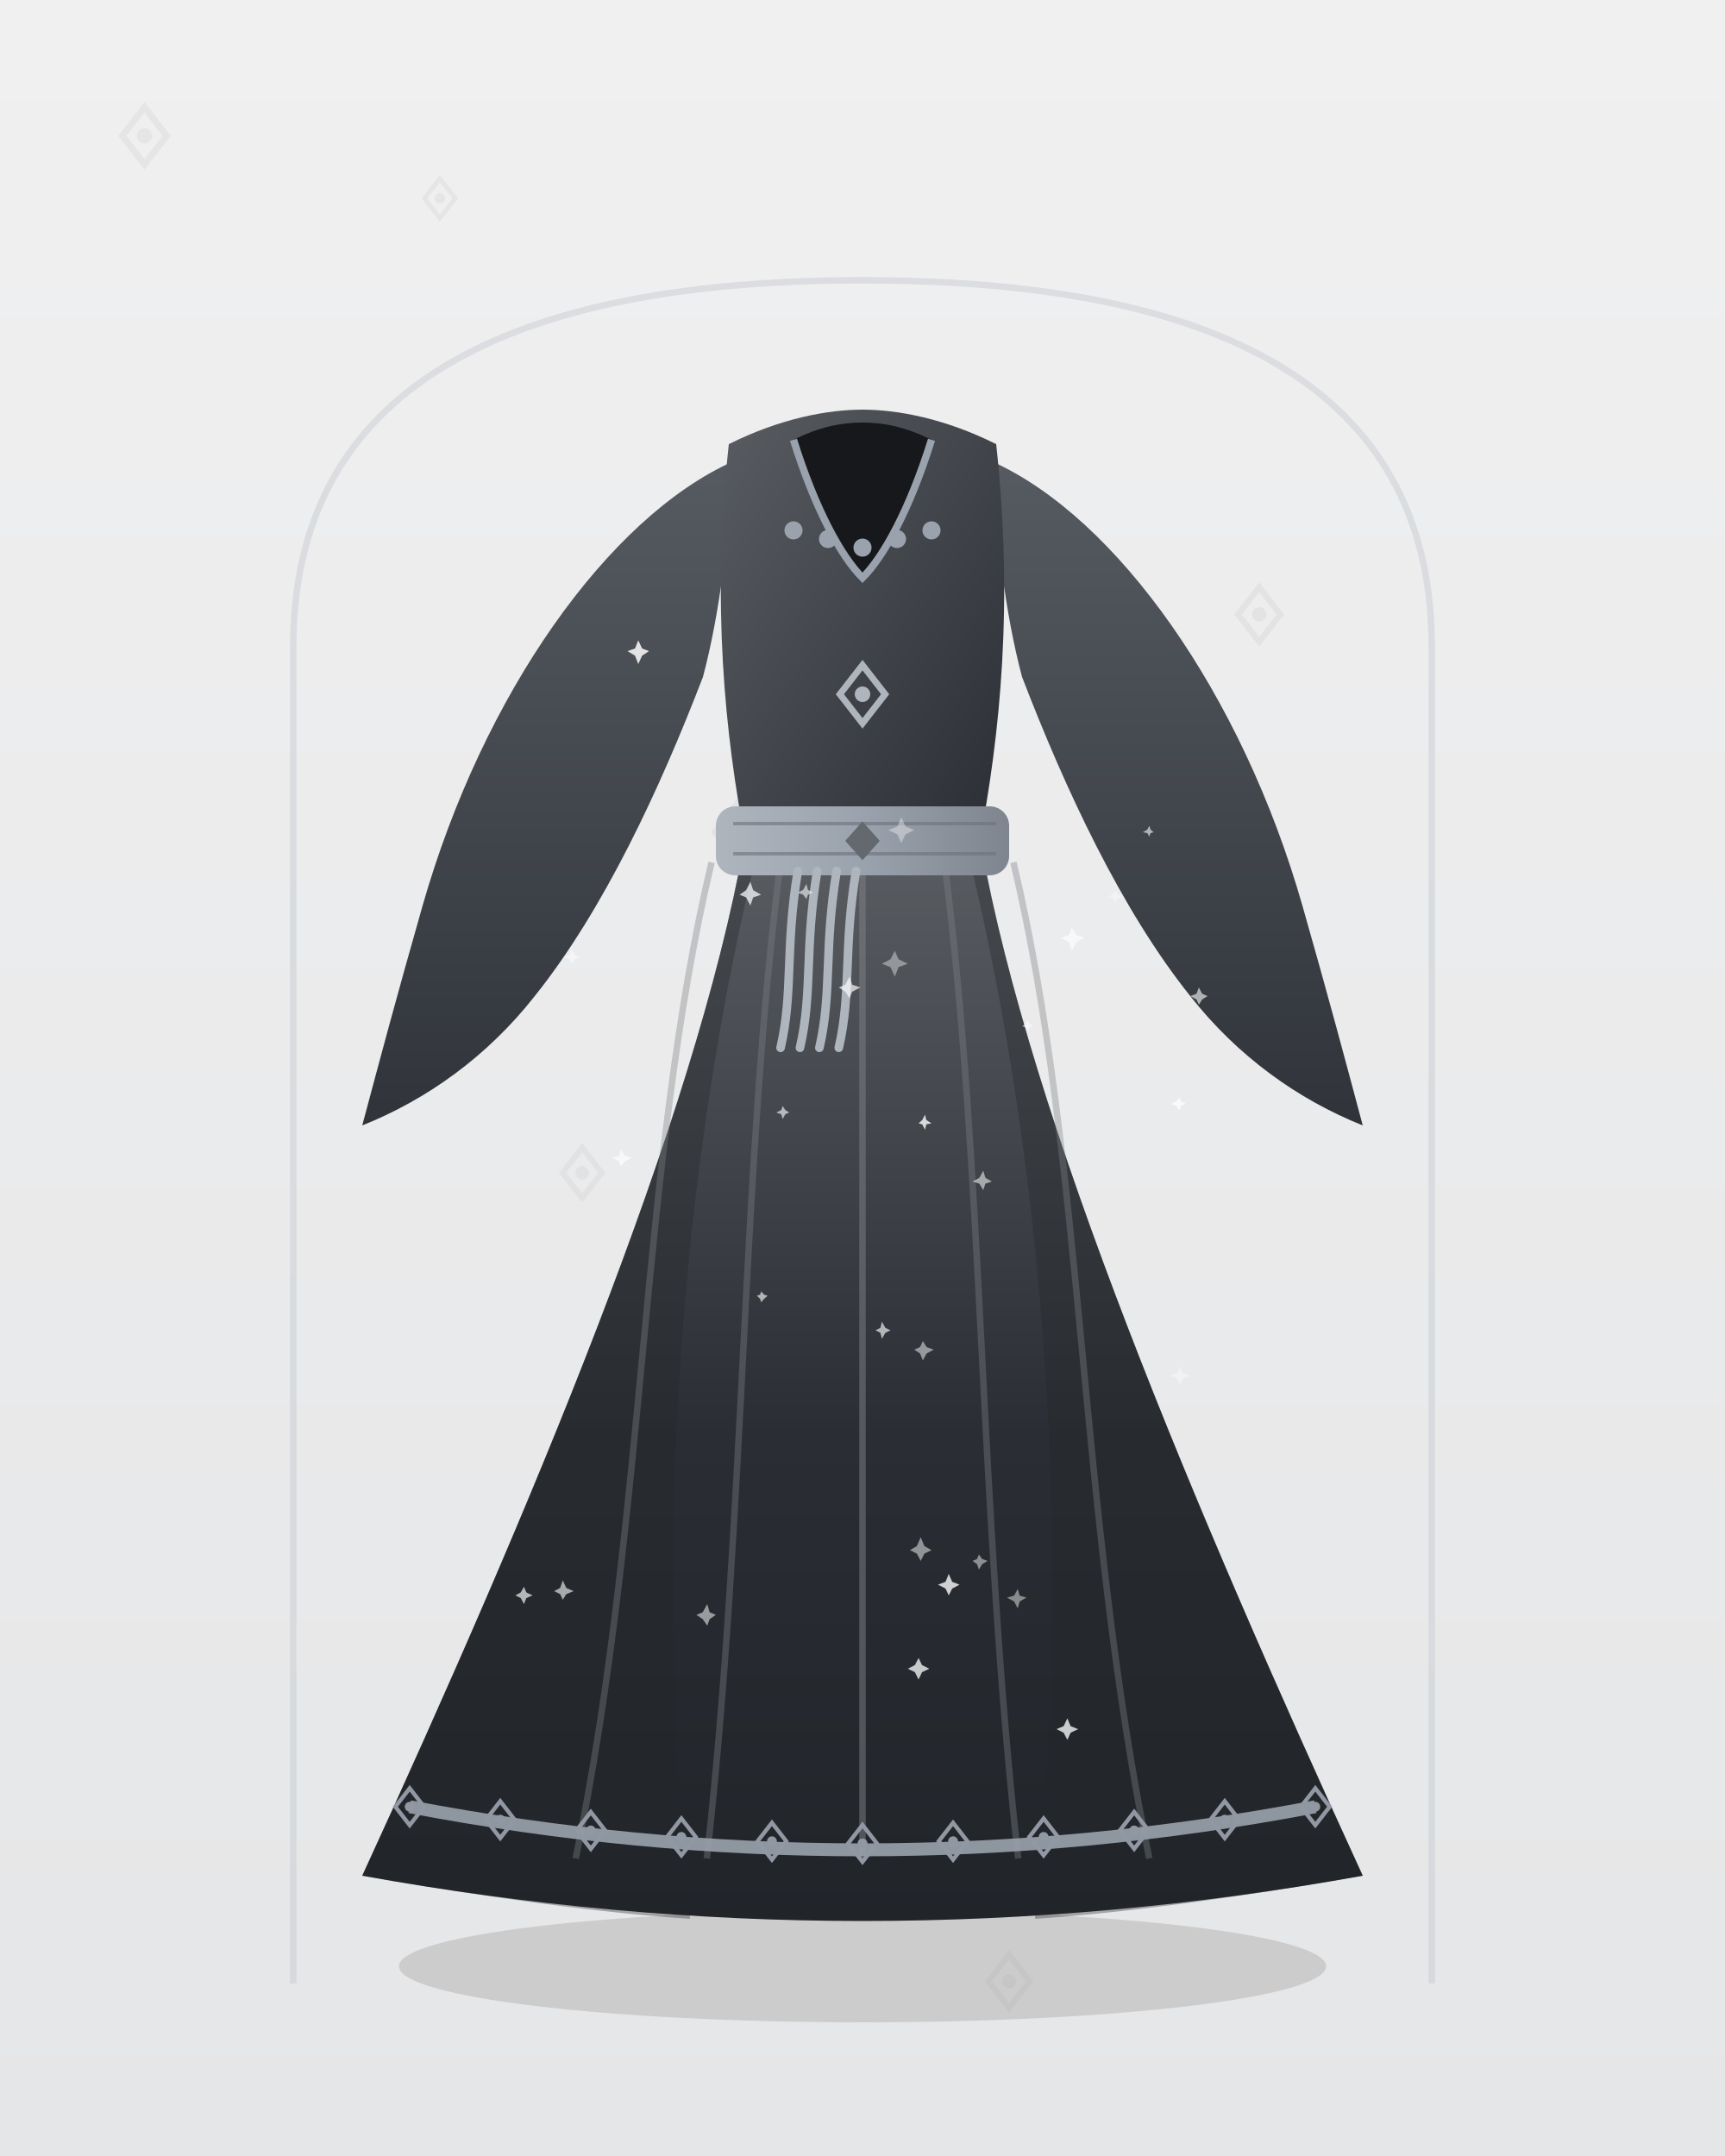
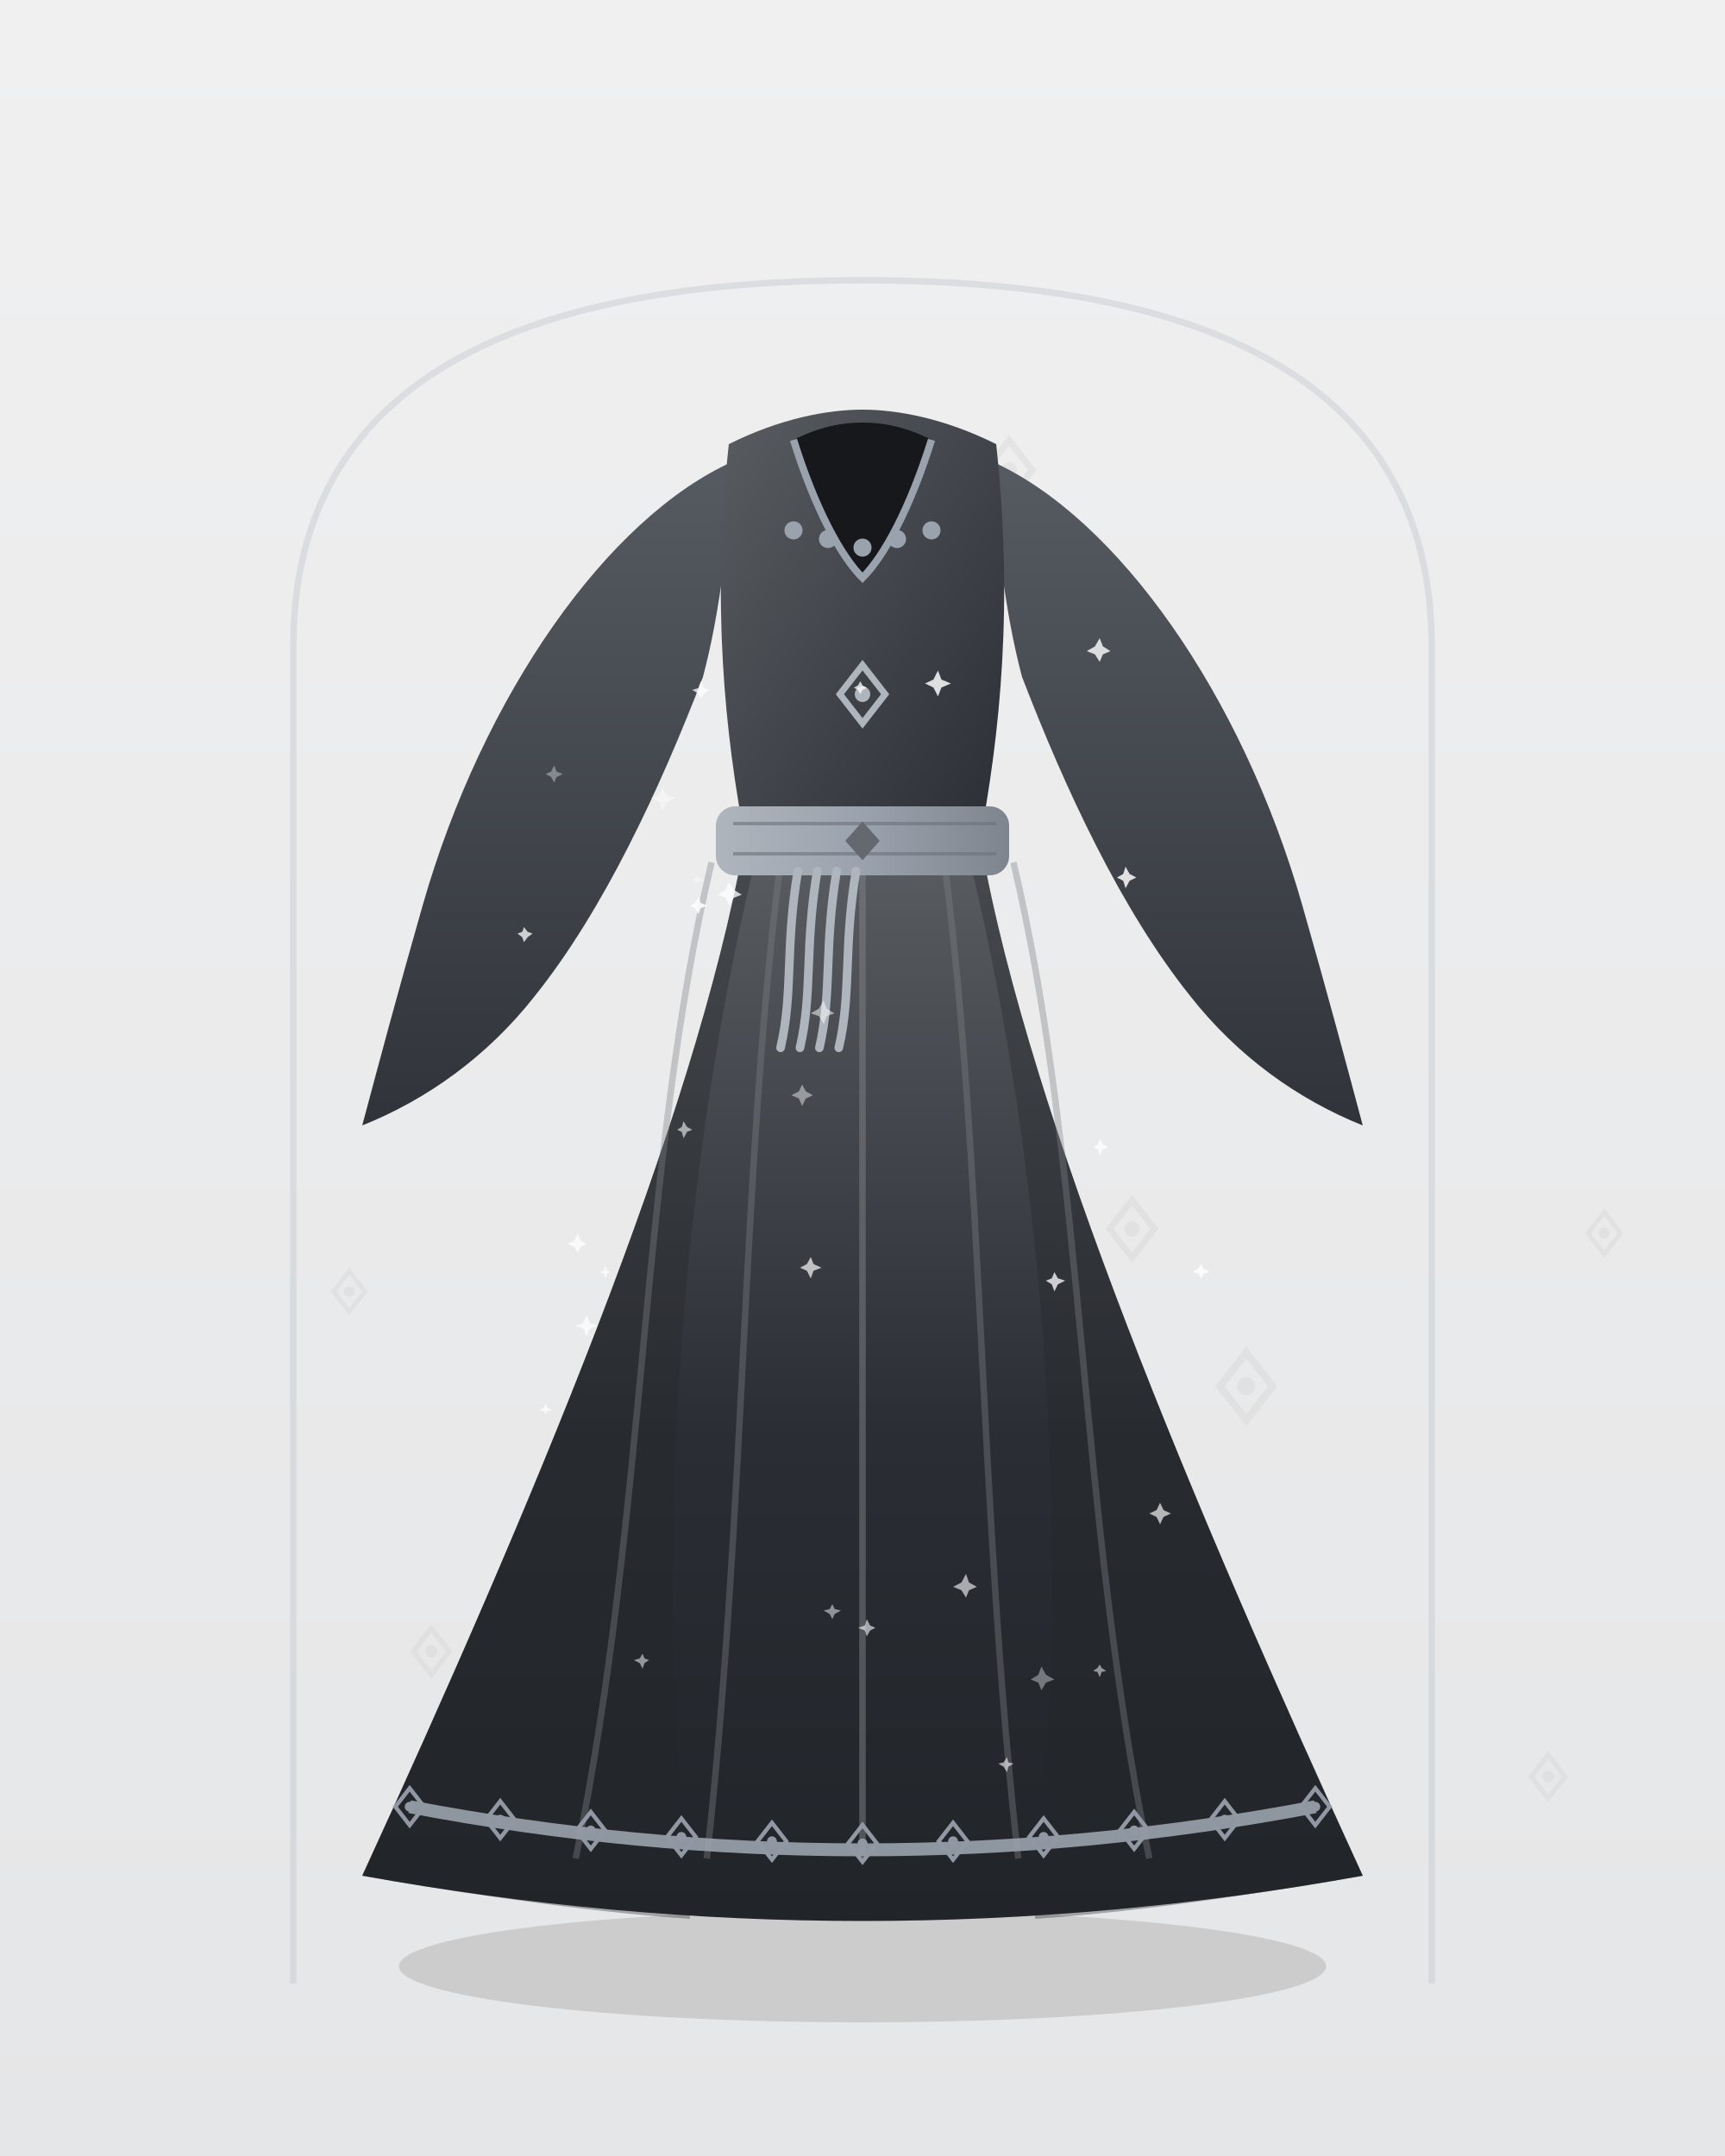
<svg xmlns="http://www.w3.org/2000/svg" viewBox="0 0 800 1000" role="img" aria-label="Antrasit kadife-şifon Semsûr kirasfistanı, gümüş sim işlemeli, klasik kollu">
  <defs>
    <linearGradient id="bgg" x1="0" y1="0" x2="0" y2="1">
      <stop offset="0" stop-color="#f0f0f1" />
      <stop offset="1" stop-color="#e5e6e7" />
    </linearGradient>
    <g id="bgm">
      <path d="M0-9L7 0 0 9-7 0Z" fill="none" stroke="#d0d1d2" stroke-width="2" />
      <circle r="2.4" fill="#d0d1d2" />
    </g>
  </defs>
  <rect width="800" height="1000" fill="url(#bgg)" />
-   <use href="#bgm" transform="translate(405 366) scale(1.38)" opacity="0.35" />
-   <use href="#bgm" transform="translate(584 285) scale(1.40)" opacity="0.35" />
-   <use href="#bgm" transform="translate(270 544) scale(1.30)" opacity="0.35" />
-   <use href="#bgm" transform="translate(67 63) scale(1.47)" opacity="0.35" />
-   <use href="#bgm" transform="translate(421 752) scale(1.20)" opacity="0.35" />
-   <use href="#bgm" transform="translate(378 752) scale(1.45)" opacity="0.35" />
-   <use href="#bgm" transform="translate(334 760) scale(1.36)" opacity="0.35" />
-   <use href="#bgm" transform="translate(468 919) scale(1.37)" opacity="0.35" />
-   <use href="#bgm" transform="translate(204 92) scale(1.02)" opacity="0.35" />
-   <use href="#bgm" transform="translate(342 386) scale(1.49)" opacity="0.35" />
+   <use href="#bgm" transform="translate(578 643) scale(1.74)" opacity="0.35" />
+   <use href="#bgm" transform="translate(525 570) scale(1.48)" opacity="0.35" />
+   <use href="#bgm" transform="translate(468 218) scale(1.53)" opacity="0.35" />
+   <use href="#bgm" transform="translate(162 599) scale(1.04)" opacity="0.35" />
+   <use href="#bgm" transform="translate(225 814) scale(1.65)" opacity="0.35" />
+   <use href="#bgm" transform="translate(200 766) scale(1.19)" opacity="0.35" />
+   <use href="#bgm" transform="translate(497 831) scale(1.58)" opacity="0.35" />
+   <use href="#bgm" transform="translate(744 572) scale(1.08)" opacity="0.35" />
+   <use href="#bgm" transform="translate(569 373) scale(1.73)" opacity="0.35" />
+   <use href="#bgm" transform="translate(718 824) scale(1.12)" opacity="0.35" />
  <path d="M 136 920 V 300 Q 136 130 400 130 Q 664 130 664 300 V 920" fill="none" stroke="#c7ccd2" stroke-width="3" opacity="0.5" />
  <defs>
    <linearGradient id="skirt" x1="0" y1="0" x2="0" y2="1">
      <stop offset="0" stop-color="#595c61" />
      <stop offset="0.55" stop-color="#2a2e34" />
      <stop offset="1" stop-color="#212429" />
    </linearGradient>
    <linearGradient id="bodice" x1="0" y1="0" x2="1" y2="1">
      <stop offset="0" stop-color="#595c61" />
      <stop offset="1" stop-color="#2a2e34" />
    </linearGradient>
    <linearGradient id="slv" x1="0" y1="0" x2="0" y2="1">
      <stop offset="0" stop-color="#565a61" />
      <stop offset="1" stop-color="#30343a" />
    </linearGradient>
    <linearGradient id="belt" x1="0" y1="0" x2="1" y2="0">
      <stop offset="0" stop-color="#aeb5bd" />
      <stop offset="0.5" stop-color="#9aa2ad" />
      <stop offset="1" stop-color="#7e858e" />
    </linearGradient>
    <g id="hm">
      <path d="M0-9L7 0 0 9-7 0Z" fill="none" stroke="#9198a3" stroke-width="2" />
      <circle r="2.4" fill="#9198a3" />
    </g>
    <g id="cm">
      <path d="M0-9L7 0 0 9-7 0Z" fill="none" stroke="#aeb5bd" stroke-width="2" />
      <circle r="2.4" fill="#aeb5bd" />
    </g>
  </defs>
  <ellipse cx="400" cy="912" rx="215" ry="26" fill="#26190f" opacity="0.13" />
  <path d="M345 392 C322 520 246 700 168 870 Q 400 912 632 870 C554 700 478 520 455 392 Z" fill="url(#skirt)" />
  <path d="M345 392 C322 520 246 700 168 870 Q 260 886 320 890 C 300 700 320 520 352 392 Z" fill="#212429" opacity="0.35" />
  <path d="M455 392 C478 520 554 700 632 870 Q 540 886 480 890 C 500 700 480 520 448 392 Z" fill="#212429" opacity="0.35" />
  <path d="M330 400 C 296.75 540, 300.25 700, 267 862" stroke="#7f8285" stroke-width="3" fill="none" opacity="0.38" />
  <path d="M362 400 C 343.95 540, 345.85 700, 327.8 862" stroke="#7f8285" stroke-width="3" fill="none" opacity="0.38" />
  <path d="M400 400 C 400 540, 400 700, 400 862" stroke="#7f8285" stroke-width="3" fill="none" opacity="0.5" />
  <path d="M438 400 C 456.05 540, 454.15 700, 472.2 862" stroke="#7f8285" stroke-width="3" fill="none" opacity="0.38" />
  <path d="M470 400 C 503.25 540, 499.75 700, 533 862" stroke="#7f8285" stroke-width="3" fill="none" opacity="0.38" />
  <path d="M190 838 Q 400 878 610 838" fill="none" stroke="#9aa2ad" stroke-width="6" opacity="0.9" />
  <use href="#hm" transform="translate(190 838) scale(0.95)" />
  <use href="#hm" transform="translate(232 844) scale(0.95)" />
  <use href="#hm" transform="translate(274 849) scale(0.95)" />
  <use href="#hm" transform="translate(316 852) scale(0.95)" />
  <use href="#hm" transform="translate(358 854) scale(0.95)" />
  <use href="#hm" transform="translate(400 855) scale(0.95)" />
  <use href="#hm" transform="translate(442 854) scale(0.95)" />
  <use href="#hm" transform="translate(484 852) scale(0.95)" />
  <use href="#hm" transform="translate(526 849) scale(0.95)" />
  <use href="#hm" transform="translate(568 844) scale(0.95)" />
  <use href="#hm" transform="translate(610 838) scale(0.95)" />
  <path d="M340 214 C282 240 224 322 196 420 C184 462 176 492 168 522 C198 510 226 490 248 462 C280 422 306 366 326 314 C334 284 338 248 340 214 Z" fill="url(#slv)" />
  <path d="M340 214 C282 240 224 322 196 420 C184 462 176 492 168 522 C198 510 226 490 248 462 C280 422 306 366 326 314 C334 284 338 248 340 214 Z" fill="url(#slv)" transform="translate(800 0) scale(-1 1)" />
  <path d="M338 206 C330 280 336 340 346 392 L454 392 C464 340 470 280 462 206 C438 194 416 190 400 190 C384 190 362 194 338 206 Z" fill="url(#bodice)" />
  <path d="M368 204 C378 236 390 258 400 268 C410 258 422 236 432 204 C420 198 410 196 400 196 C390 196 380 198 368 204 Z" fill="#16181b" />
  <path d="M368 204 C378 236 390 258 400 268 C410 258 422 236 432 204" fill="none" stroke="#9aa2ad" stroke-width="3.4" />
  <circle cx="368" cy="246" r="4.2" fill="#9aa2ad" />
  <circle cx="384" cy="250" r="4.2" fill="#9aa2ad" />
  <circle cx="400" cy="254" r="4.2" fill="#9aa2ad" />
  <circle cx="416" cy="250" r="4.2" fill="#9aa2ad" />
  <circle cx="432" cy="246" r="4.2" fill="#9aa2ad" />
  <use href="#cm" transform="translate(400 322) scale(1.5)" />
  <rect x="332" y="374" width="136" height="32" rx="9" fill="url(#belt)" />
  <path d="M340 382 H 462 M340 396 H 462" stroke="#6c7179" stroke-width="1.6" opacity="0.6" />
  <path d="M394-9 402 0 394 9 386 0Z" transform="translate(6 390)" fill="#646970" />
  <path d="M370 404 C 364 440, 368 460, 362 486" stroke="#aeb5bd" stroke-width="4" fill="none" stroke-linecap="round" />
  <path d="M379 404 C 373 440, 377 460, 371 486" stroke="#aeb5bd" stroke-width="4" fill="none" stroke-linecap="round" />
  <path d="M388 404 C 382 440, 386 460, 380 486" stroke="#aeb5bd" stroke-width="4" fill="none" stroke-linecap="round" />
  <path d="M397 404 C 391 440, 395 460, 389 486" stroke="#aeb5bd" stroke-width="4" fill="none" stroke-linecap="round" />
-   <path d="M454 721L455.5 723.1 458 724 455.5 725.5 454 728 453.1 725.5 451 724 453.1 723.1Z" fill="#fff" opacity="0.47" />
-   <path d="M353 599L354.4 600.5 356 601 354.4 602.4 353 604 352.5 602.4 351 601 352.5 600.5Z" fill="#fff" opacity="0.62" />
-   <path d="M429 517L429.6 519.5 432 521 429.6 521.5 429 524 427.7 521.5 426 521 427.7 519.5Z" fill="#fff" opacity="0.79" />
-   <path d="M547 509L547.6 510.8 550 512 547.6 512.9 547 515 545.5 512.9 543 512 545.5 510.8Z" fill="#fff" opacity="0.73" />
-   <path d="M456 543L457.0 546.3 460 548 457.0 549.0 456 552 454.2 549.0 451 548 454.2 546.3Z" fill="#fff" opacity="0.54" />
-   <path d="M328 744L329.1 747.8 332 749 329.1 751.0 328 754 325.9 751.0 323 749 325.9 747.8Z" fill="#fff" opacity="0.53" />
-   <path d="M472 737L472.9 740.1 476 741 472.9 742.8 472 746 470.3 742.8 467 741 470.3 740.1Z" fill="#fff" opacity="0.45" />
-   <path d="M409 613L410.6 615.9 413 617 410.6 618.2 409 621 408.3 618.2 406 617 408.3 615.9Z" fill="#fff" opacity="0.63" />
-   <path d="M265 440L266.5 442.8 269 444 266.5 445.1 265 447 264.3 445.1 262 444 264.3 442.8Z" fill="#fff" opacity="0.45" />
-   <path d="M477 473L477.4 474.8 479 476 477.4 476.5 477 478 475.7 476.5 474 476 475.7 474.8Z" fill="#fff" opacity="0.55" />
-   <path d="M440 730L441.6 733.7 445 735 441.6 736.8 440 740 438.5 736.8 435 735 438.5 733.7Z" fill="#fff" opacity="0.78" />
-   <path d="M533 383L533.6 384.8 535 386 533.6 386.4 533 388 532.1 386.4 530 386 532.1 384.8Z" fill="#fff" opacity="0.59" />
-   <path d="M261 733L262.6 736.5 266 738 262.6 739.4 261 742 259.8 739.4 257 738 259.8 736.5Z" fill="#fff" opacity="0.60" />
-   <path d="M517 413L518.2 414.6 520 416 518.2 416.5 517 419 516.2 416.5 514 416 516.2 414.6Z" fill="#fff" opacity="0.37" />
-   <path d="M497 430L499.2 433.6 503 435 499.2 437.0 497 441 495.8 437.0 492 435 495.8 433.6Z" fill="#fff" opacity="0.61" />
-   <path d="M296 297L297.8 300.8 301 302 297.8 304.1 296 308 294.5 304.1 291 302 294.5 300.8Z" fill="#fff" opacity="0.84" />
-   <path d="M394 453L395.2 456.7 399 458 395.2 460.0 394 463 392.0 460.0 389 458 392.0 456.7Z" fill="#fff" opacity="0.67" />
-   <path d="M243 736L244.1 738.6 247 740 244.1 741.2 243 744 241.5 741.2 239 740 241.5 738.6Z" fill="#fff" opacity="0.66" />
-   <path d="M426 769L427.6 772.3 431 774 427.6 775.6 426 779 424.3 775.6 421 774 424.3 772.3Z" fill="#fff" opacity="0.74" />
-   <path d="M495 797L496.5 800.6 500 802 496.5 803.7 495 807 493.3 803.7 490 802 493.3 800.6Z" fill="#fff" opacity="0.76" />
-   <path d="M363 513L364.2 514.9 366 516 364.2 516.8 363 519 362.3 516.8 360 516 362.3 514.9Z" fill="#fff" opacity="0.61" />
-   <path d="M348 409L349.3 412.9 353 415 349.3 416.2 348 420 346.0 416.2 343 415 346.0 412.9Z" fill="#fff" opacity="0.72" />
-   <path d="M418 379L419.9 383.3 424 385 419.9 387.0 418 391 416.2 387.0 412 385 416.2 383.3Z" fill="#fff" opacity="0.37" />
-   <path d="M556 458L557.5 460.9 560 462 557.5 463.6 556 466 554.9 463.6 552 462 554.9 460.9Z" fill="#fff" opacity="0.60" />
-   <path d="M427 713L428.7 717.1 432 719 428.7 720.6 427 724 425.2 720.6 422 719 425.2 717.1Z" fill="#fff" opacity="0.49" />
-   <path d="M547 634L548.7 636.8 552 638 548.7 639.5 547 642 546.1 639.5 543 638 546.1 636.8Z" fill="#fff" opacity="0.38" />
-   <path d="M374 410L374.7 412.7 377 414 374.7 415.0 374 417 372.5 415.0 370 414 372.5 412.7Z" fill="#fff" opacity="0.58" />
-   <path d="M415 441L416.7 444.9 421 447 416.7 448.6 415 453 413.0 448.6 409 447 413.0 444.9Z" fill="#fff" opacity="0.39" />
-   <path d="M428 622L429.7 624.8 433 626 429.7 627.8 428 631 426.7 627.8 424 626 426.7 624.8Z" fill="#fff" opacity="0.49" />
-   <path d="M288 533L289.7 536.1 293 537 289.7 538.7 288 541 287.1 538.7 284 537 287.1 536.1Z" fill="#fff" opacity="0.64" />
+   <path d="M243 430L244.7 432.2 247 433 244.7 434.7 243 437 242.2 434.7 240 433 242.2 432.2Z" fill="#fff" opacity="0.75" />
+   <path d="M538 697L539.6 700.4 543 702 539.6 703.6 538 707 536.4 703.6 533 702 536.4 700.4Z" fill="#fff" opacity="0.66" />
+   <path d="M386 744L387.1 746.3 390 747 387.1 748.6 386 751 384.8 748.6 382 747 384.8 746.3Z" fill="#fff" opacity="0.49" />
+   <path d="M467 815L467.6 817.4 470 818 467.6 819.5 467 822 465.5 819.5 463 818 465.5 817.4Z" fill="#fff" opacity="0.60" />
+   <path d="M298 767L298.9 769.2 301 770 298.9 771.4 298 774 296.7 771.4 294 770 296.7 769.2Z" fill="#fff" opacity="0.51" />
+   <path d="M317 520L318.6 522.7 321 524 318.6 525.0 317 528 316.2 525.0 314 524 316.2 522.7Z" fill="#fff" opacity="0.58" />
+   <path d="M338 409L340.3 412.7 344 415 340.3 416.4 338 420 336.6 416.4 333 415 336.6 412.7Z" fill="#fff" opacity="0.75" />
+   <path d="M253 651L253.9 652.9 256 654 253.9 654.5 253 656 252.3 654.5 250 654 252.3 652.9Z" fill="#fff" opacity="0.74" />
+   <path d="M268 572L269.3 575.5 272 577 269.3 578.3 268 581 266.4 578.3 263 577 266.4 575.5Z" fill="#fff" opacity="0.74" />
+   <path d="M323 406L324.1 407.2 326 408 324.1 408.8 323 410 322.6 408.8 321 408 322.6 407.2Z" fill="#fff" opacity="0.38" />
+   <path d="M325 316L326.5 319.1 329 320 326.5 321.7 325 324 323.9 321.7 321 320 323.9 319.1Z" fill="#fff" opacity="0.73" />
+   <path d="M382 464L383.3 467.8 387 470 383.3 471.3 382 475 379.8 471.3 376 470 379.8 467.8Z" fill="#fff" opacity="0.52" />
+   <path d="M510 296L511.5 299.8 515 302 511.5 303.5 510 307 507.8 303.5 504 302 507.8 299.8Z" fill="#fff" opacity="0.80" />
+   <path d="M257 355L258.1 357.9 261 359 258.1 360.4 257 363 255.6 360.4 253 359 255.6 357.9Z" fill="#fff" opacity="0.35" />
+   <path d="M489 590L490.6 592.9 494 594 490.6 595.7 489 599 487.8 595.7 485 594 487.8 592.9Z" fill="#fff" opacity="0.76" />
+   <path d="M557 586L558.2 588.4 561 590 558.2 590.7 557 593 555.8 590.7 553 590 555.8 588.4Z" fill="#fff" opacity="0.82" />
+   <path d="M272 610L273.5 613.5 277 615 273.5 616.4 272 620 270.6 616.4 267 615 270.6 613.5Z" fill="#fff" opacity="0.73" />
+   <path d="M483 773L485.1 776.8 489 779 485.1 780.4 483 784 481.5 780.4 478 779 481.5 776.8Z" fill="#fff" opacity="0.37" />
+   <path d="M376 583L377.3 586.3 381 588 377.3 589.4 376 593 374.2 589.4 371 588 374.2 586.3Z" fill="#fff" opacity="0.68" />
+   <path d="M324 416L324.9 418.8 328 420 324.9 421.3 324 424 322.3 421.3 320 420 322.3 418.8Z" fill="#fff" opacity="0.84" />
+   <path d="M307 365L309.1 368.8 313 370 309.1 372.1 307 376 305.8 372.1 302 370 305.8 368.8Z" fill="#fff" opacity="0.42" />
+   <path d="M435 311L436.6 315.2 441 317 436.6 318.9 435 323 432.9 318.9 429 317 432.9 315.2Z" fill="#fff" opacity="0.83" />
+   <path d="M402 751L403.5 753.9 406 755 403.5 756.3 402 759 401.1 756.3 398 755 401.1 753.9Z" fill="#fff" opacity="0.59" />
+   <path d="M372 503L373.7 506.2 377 508 373.7 509.5 372 513 370.5 509.5 367 508 370.5 506.2Z" fill="#fff" opacity="0.44" />
+   <path d="M399 316L400.0 317.9 402 319 400.0 320.0 399 322 397.9 320.0 396 319 397.9 317.9Z" fill="#fff" opacity="0.77" />
+   <path d="M510 528L511.5 530.8 514 532 511.5 533.1 510 536 509.2 533.1 507 532 509.2 530.8Z" fill="#fff" opacity="0.77" />
+   <path d="M522 402L523.9 405.4 527 407 523.9 408.5 522 412 520.9 408.5 518 407 520.9 405.4Z" fill="#fff" opacity="0.84" />
+   <path d="M448 730L449.4 734.0 453 736 449.4 737.6 448 741 445.9 737.6 442 736 445.9 734.0Z" fill="#fff" opacity="0.60" />
+   <path d="M510 772L510.9 773.6 513 775 510.9 775.5 510 778 509.0 775.5 507 775 509.0 773.6Z" fill="#fff" opacity="0.51" />
+   <path d="M281 587L281.5 589.3 283 590 281.5 590.9 281 593 279.8 590.9 278 590 279.8 589.3Z" fill="#fff" opacity="0.69" />
</svg>
